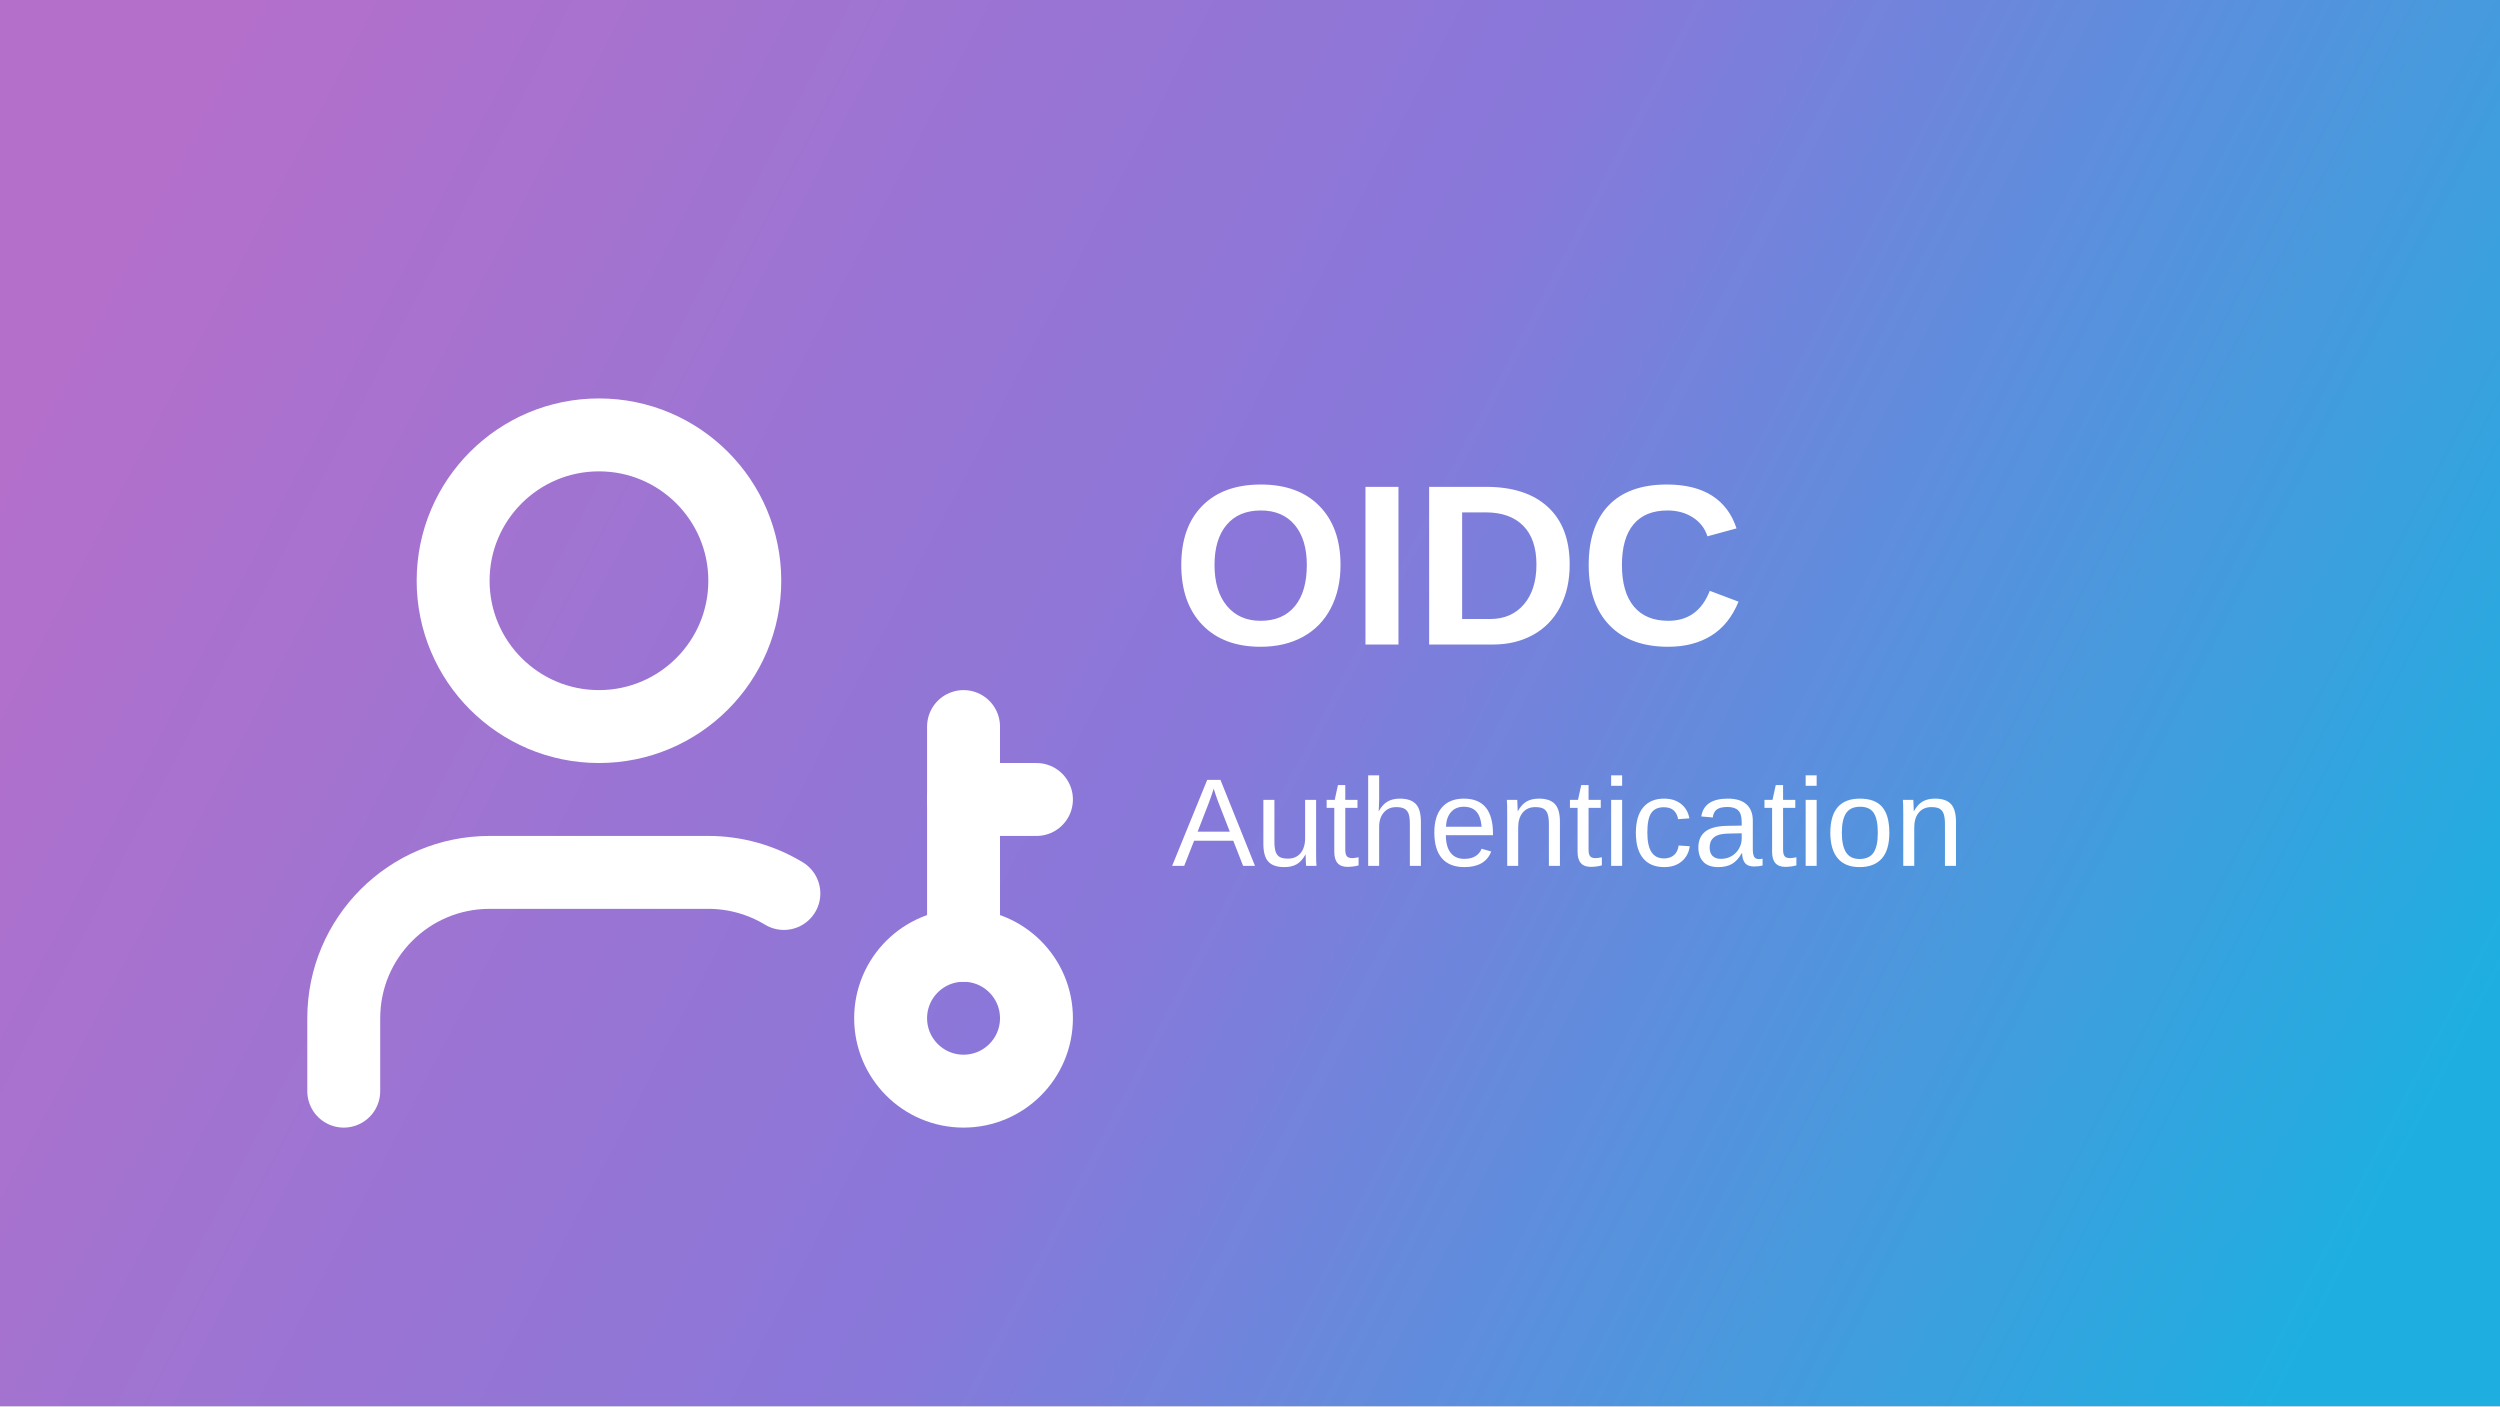
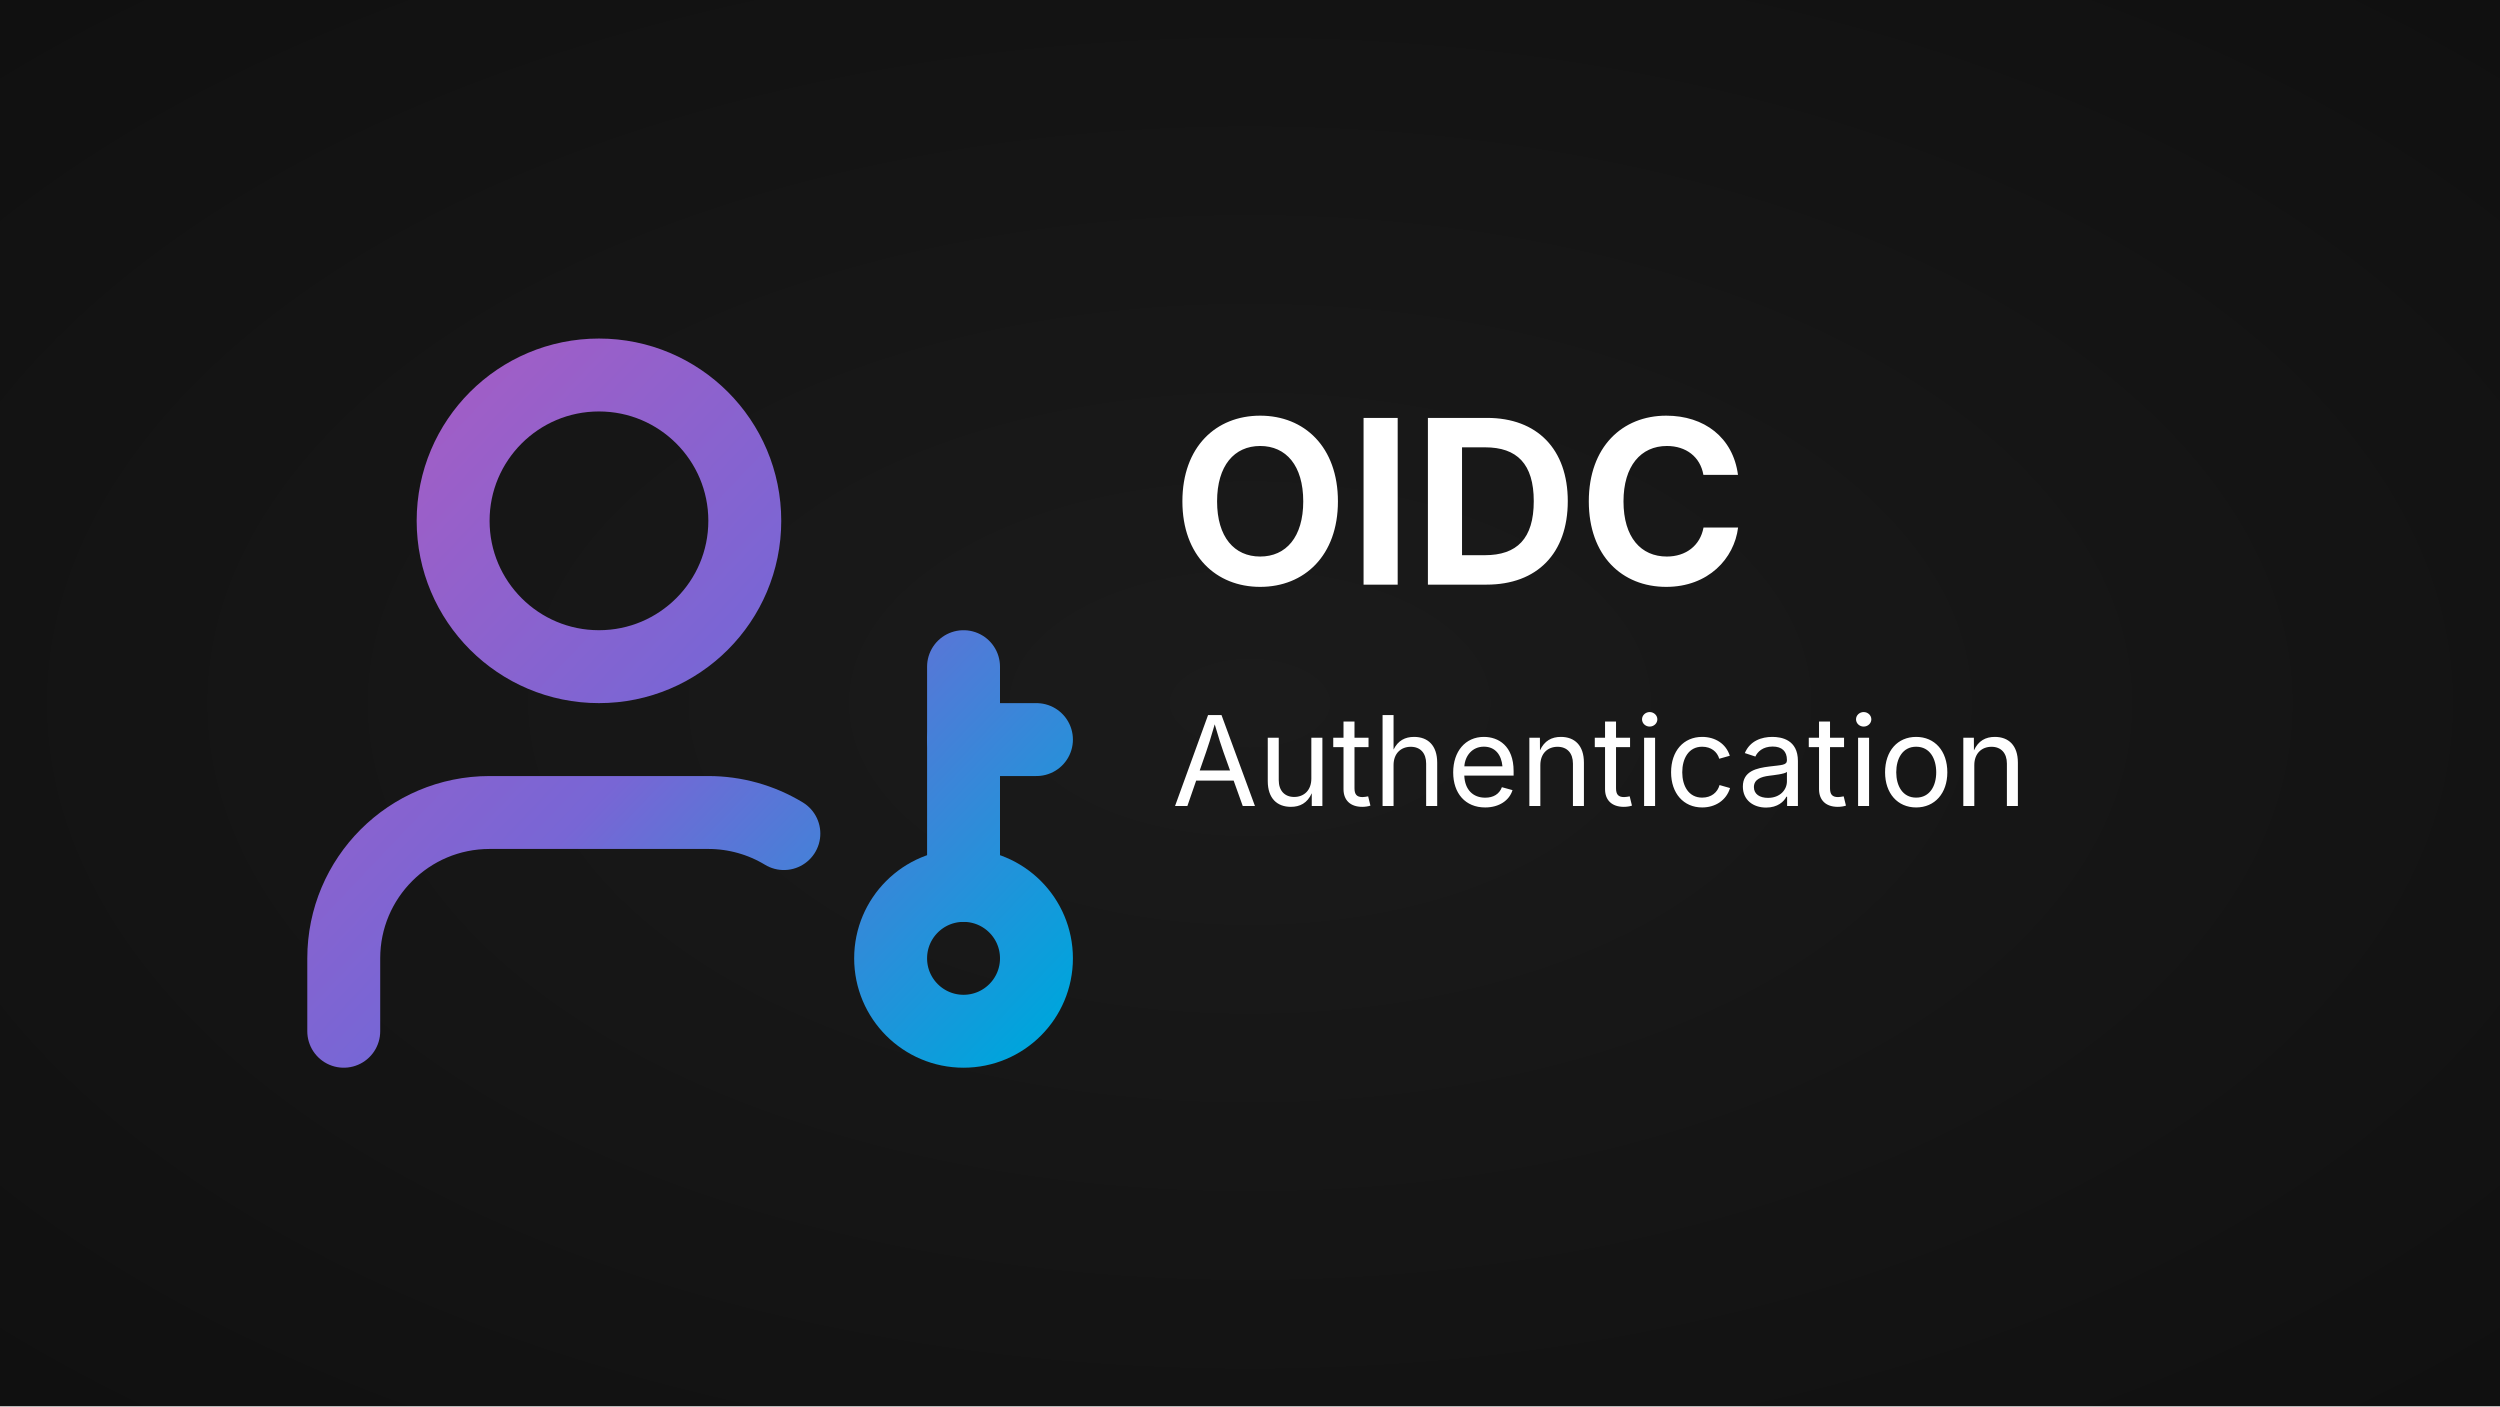
<svg xmlns="http://www.w3.org/2000/svg" width="1920" height="1080" viewBox="0 0 1920 1080" role="img" aria-label="OIDC Authentication">
  <defs>
-     <linearGradient id="jellyfin" x1="120" y1="100" x2="1800" y2="980" gradientUnits="userSpaceOnUse">
+     <radialGradient id="background" cx="50%" cy="50%" r="70%">
+       <stop stop-color="#1b1b1b" />
+       <stop offset="1" stop-color="#101010" />
+     </radialGradient>
+     <linearGradient id="jellyfin" x1="3" y1="3" x2="22" y2="21" gradientUnits="userSpaceOnUse">
      <stop stop-color="#aa5cc3" />
      <stop offset="0.5" stop-color="#7866d5" />
      <stop offset="1" stop-color="#00a4dc" />
    </linearGradient>
-     <radialGradient id="glow" cx="0" cy="0" r="1" gradientTransform="translate(420 160) rotate(35) scale(1080)">
-       <stop stop-color="#ffffff" stop-opacity="0.2" />
-       <stop offset="1" stop-color="#ffffff" stop-opacity="0" />
-     </radialGradient>
  </defs>
-   <rect width="1920" height="1080" fill="url(#jellyfin)" />
-   <rect width="1920" height="1080" fill="url(#glow)" />
-   <g transform="translate(180 250) scale(28)" fill="none" stroke="#ffffff" stroke-linecap="round" stroke-linejoin="round" stroke-width="2">
-     <path d="M20 11v6" />
-     <path d="M20 13h2" />
-     <path d="M3 21v-2a4 4 0 0 1 4-4h6a4 4 0 0 1 2.072.578" />
-     <circle cx="10" cy="7" r="4" />
-     <circle cx="20" cy="19" r="2" />
+   <rect width="1920" height="1080" fill="url(#background)" />
+   <g transform="translate(0 -46)">
+     <g transform="translate(180 250) scale(28)" fill="none" stroke="url(#jellyfin)" stroke-linecap="round" stroke-linejoin="round" stroke-width="2">
+       <path d="M20 11v6" />
+       <path d="M20 13h2" />
+       <path d="M3 21v-2a4 4 0 0 1 4-4h6a4 4 0 0 1 2.072.578" />
+       <circle cx="10" cy="7" r="4" />
+       <circle cx="20" cy="19" r="2" />
+     </g>
+     <text x="900" y="495" fill="#ffffff" font-family="Inter, sans-serif" font-size="176" font-weight="700">OIDC</text>
+     <text x="900" y="665" fill="#ffffff" font-family="Inter, sans-serif" font-size="96" font-weight="400">Authentication</text>
  </g>
-   <text x="900" y="495" fill="#ffffff" font-family="Arial, sans-serif" font-size="176" font-weight="700">OIDC</text>
-   <text x="900" y="665" fill="#ffffff" font-family="Arial, sans-serif" font-size="96" font-weight="400">Authentication</text>
</svg>
